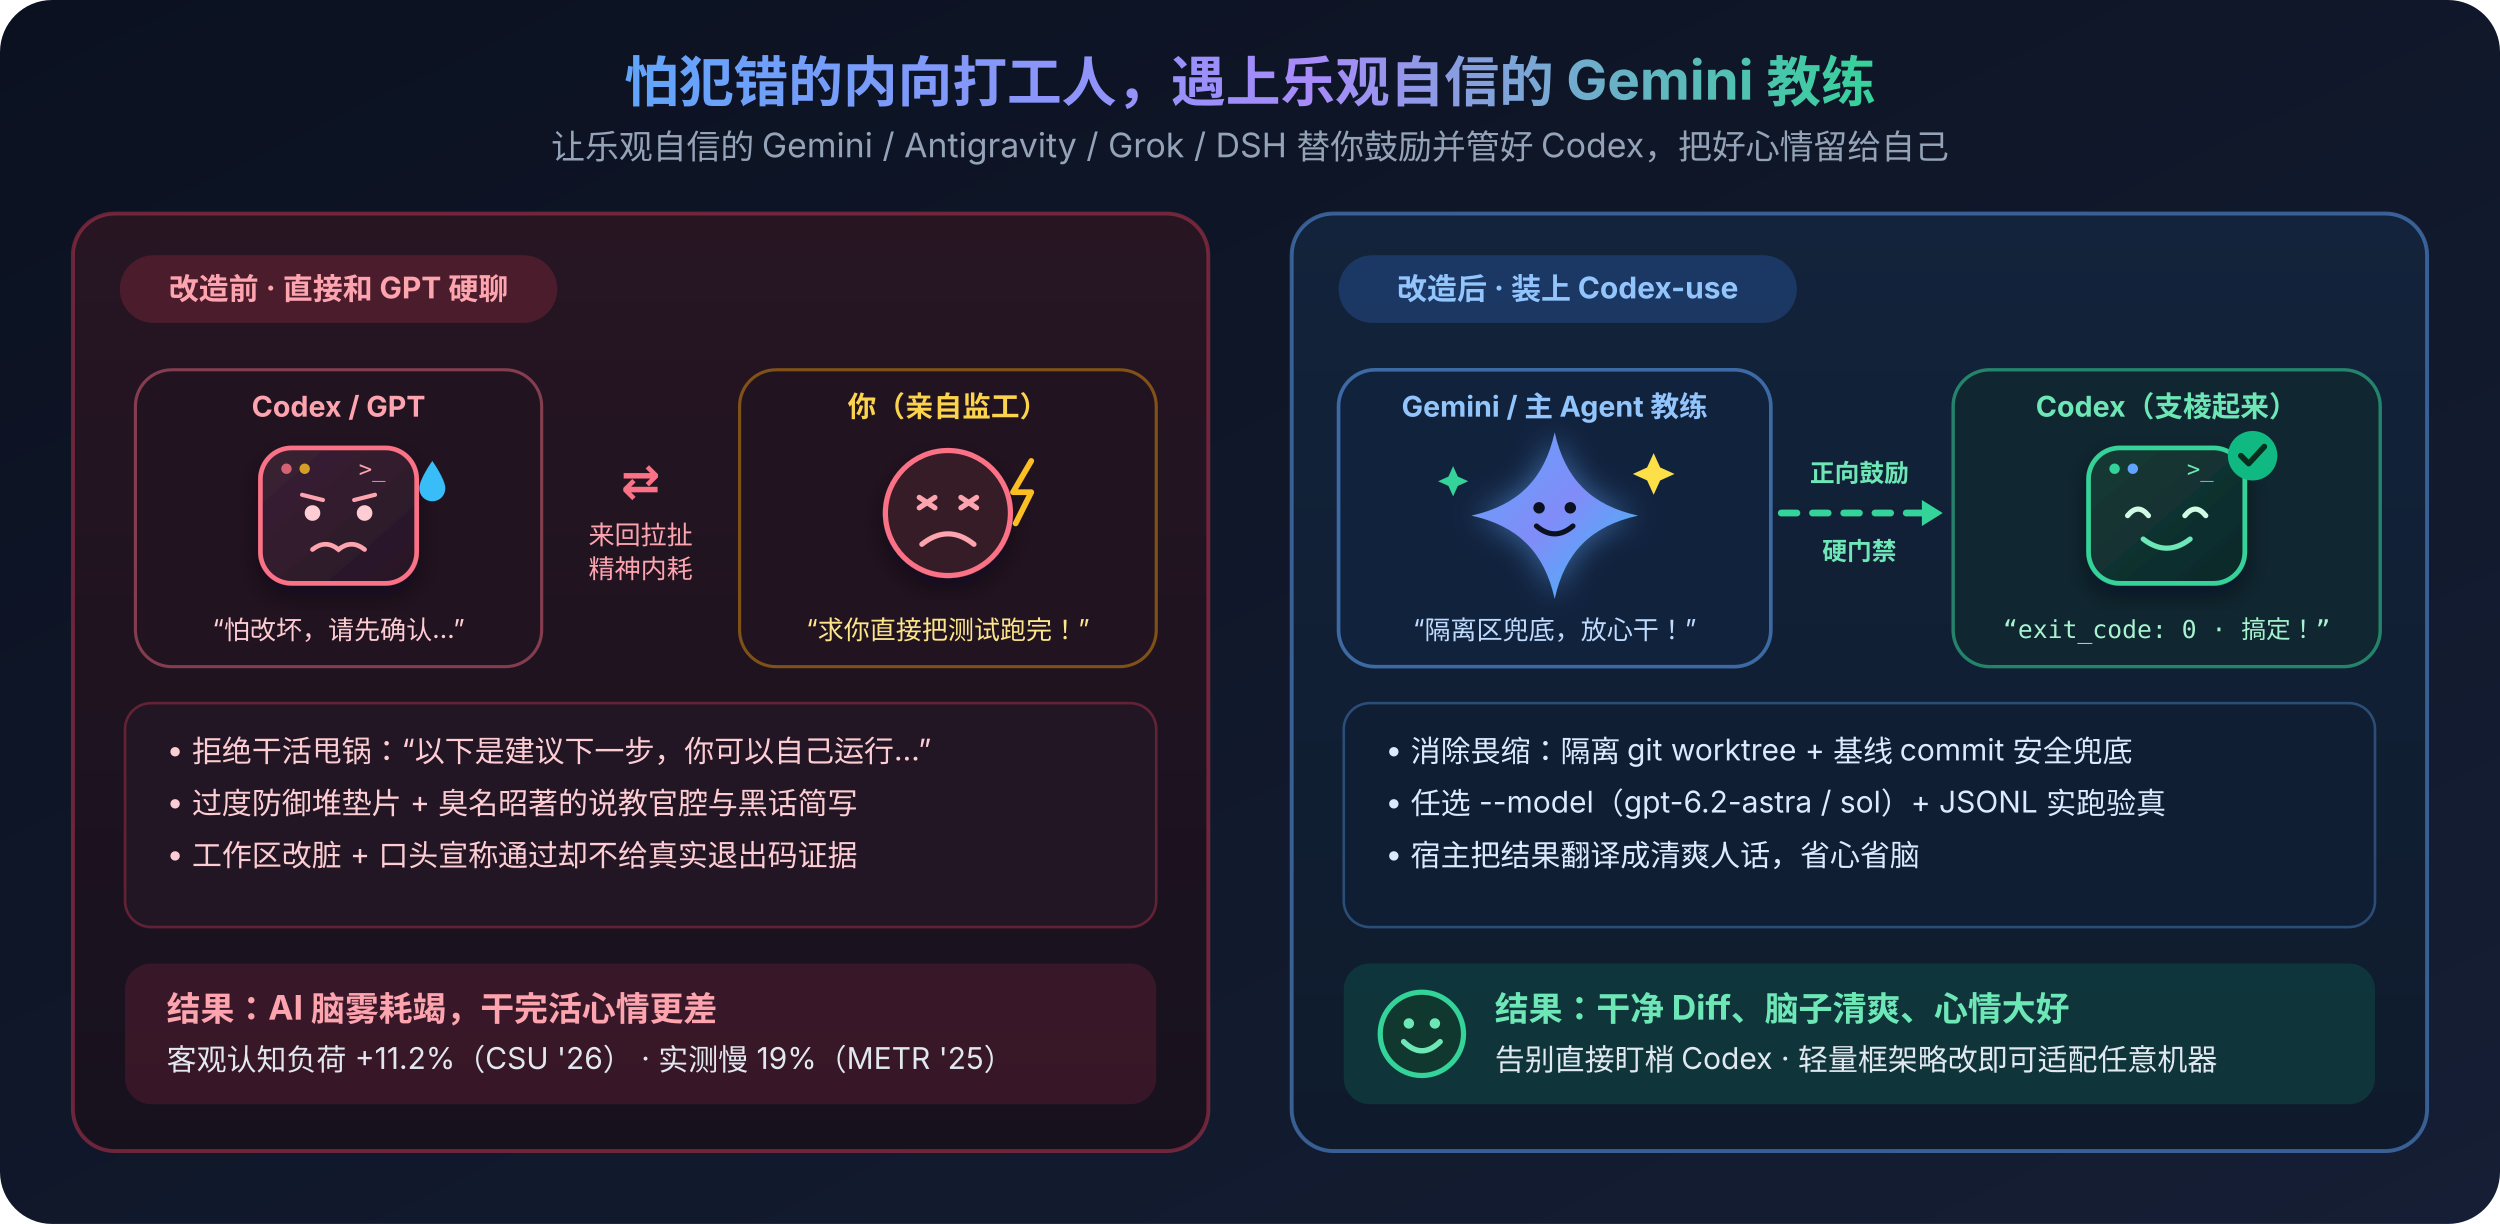
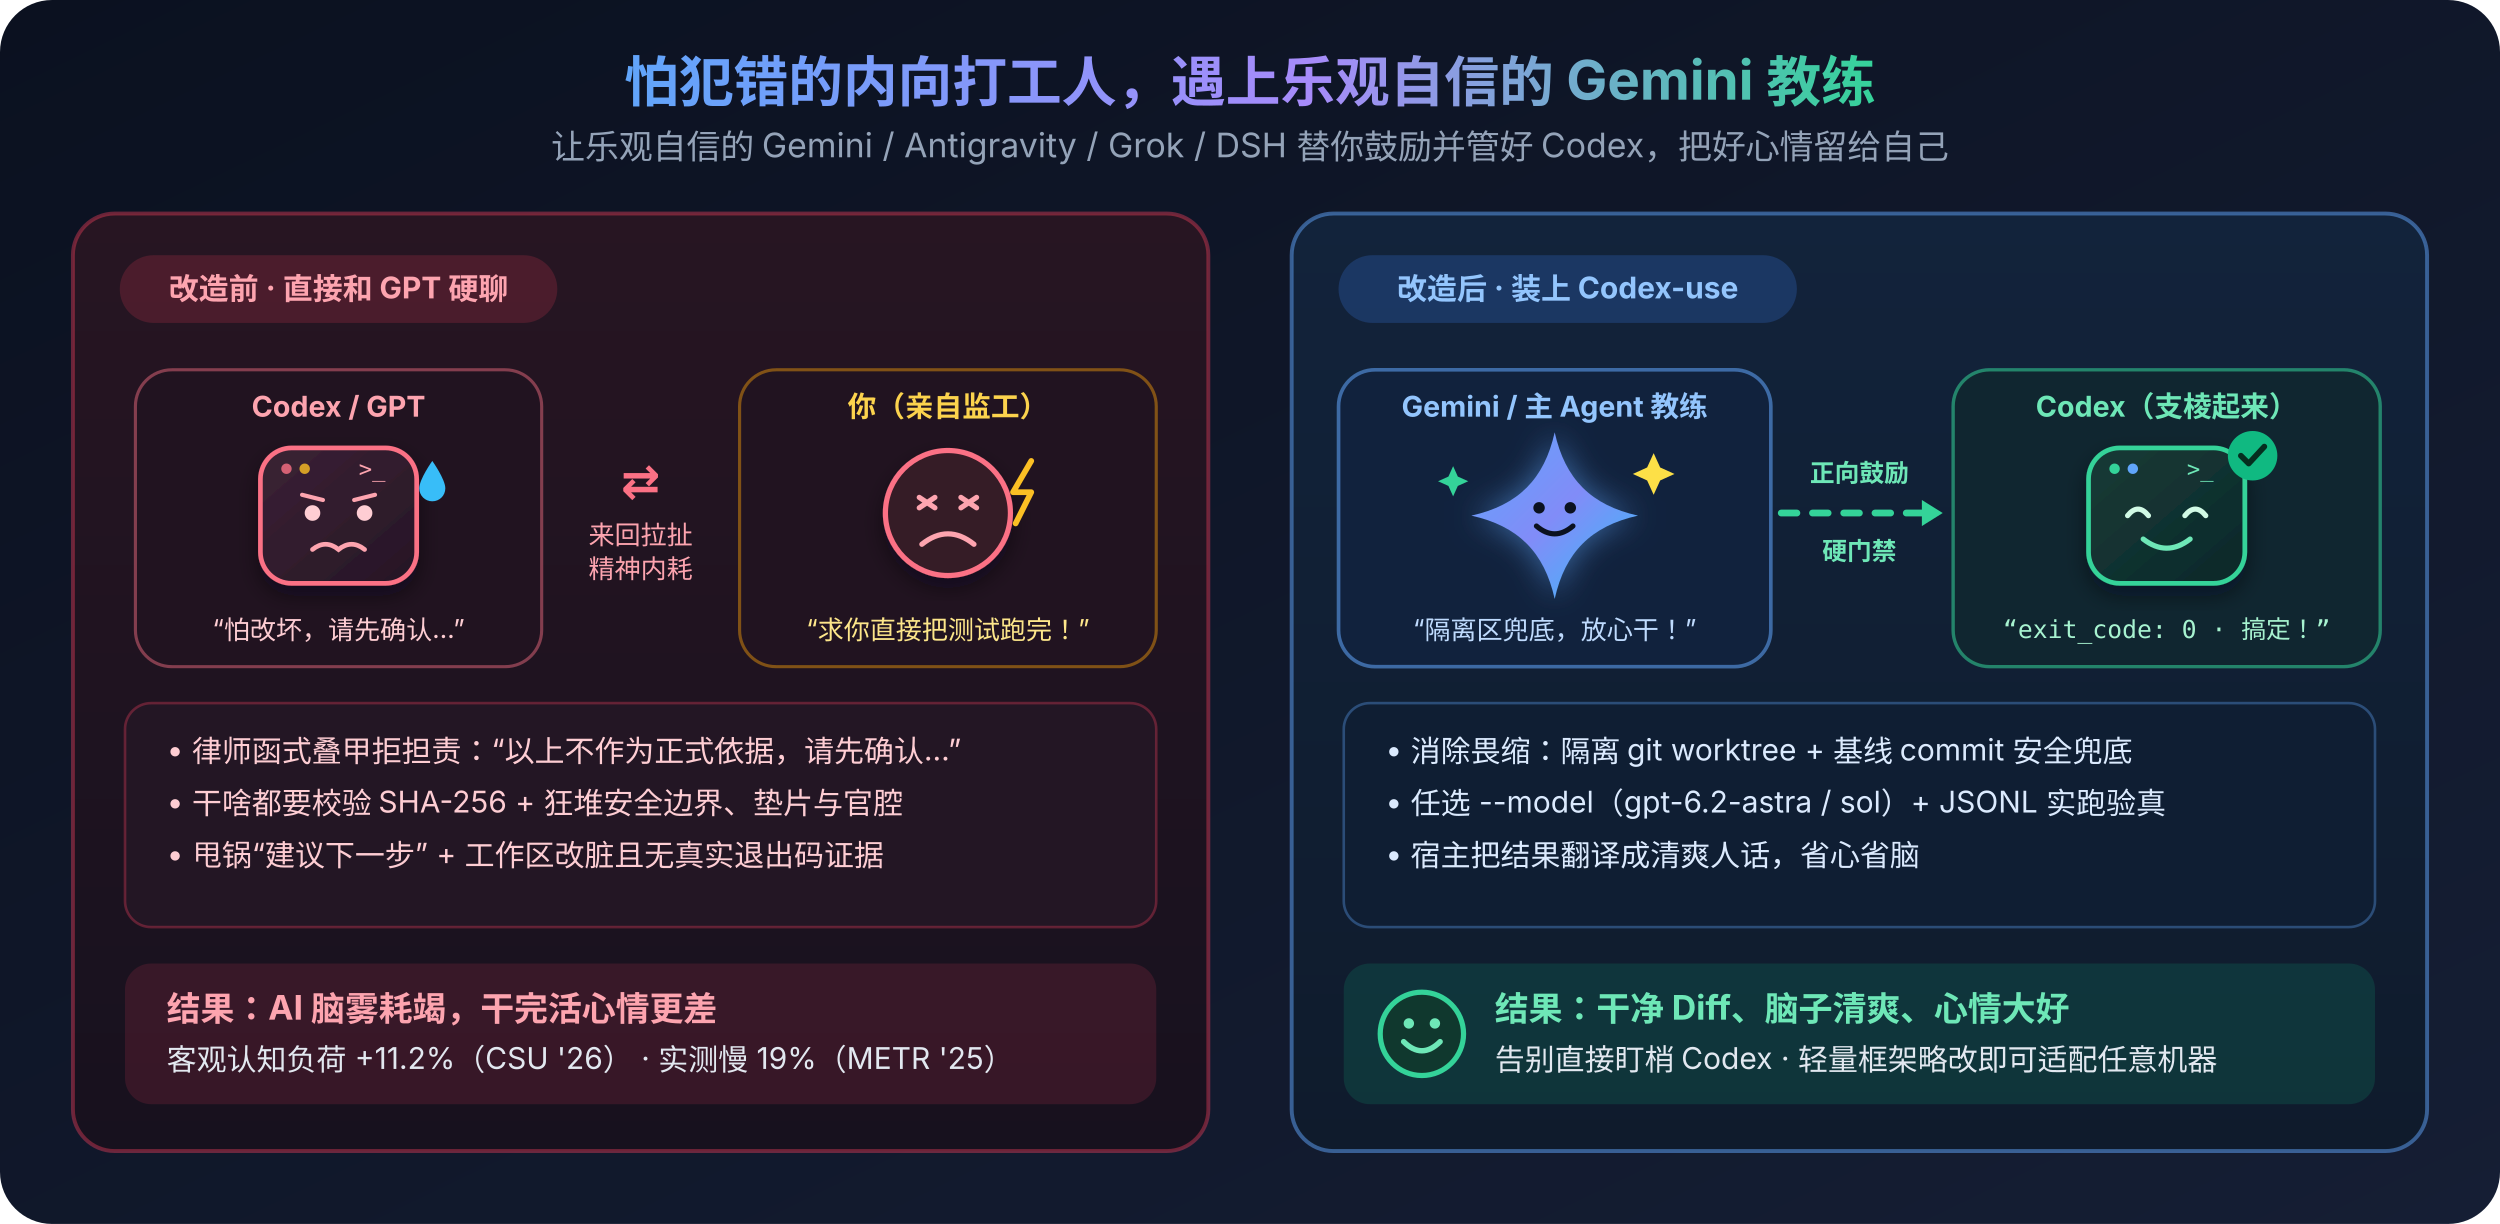
<svg xmlns="http://www.w3.org/2000/svg" viewBox="0 0 960 470" role="img" aria-labelledby="title desc">
  <defs>
    <linearGradient id="bg" x1="0%" y1="0%" x2="100%" y2="100%">
      <stop offset="0%" stop-color="#0b1120" />
      <stop offset="100%" stop-color="#151e34" />
    </linearGradient>
    <linearGradient id="leftCard" x1="0%" y1="0%" x2="0%" y2="100%">
      <stop offset="0%" stop-color="#271522" />
      <stop offset="100%" stop-color="#17111e" />
    </linearGradient>
    <linearGradient id="rightCard" x1="0%" y1="0%" x2="0%" y2="100%">
      <stop offset="0%" stop-color="#12233b" />
      <stop offset="100%" stop-color="#0f1b2c" />
    </linearGradient>
    <linearGradient id="geminiStar" x1="0%" y1="0%" x2="100%" y2="100%">
      <stop offset="0%" stop-color="#60a5fa" />
      <stop offset="50%" stop-color="#818cf8" />
      <stop offset="100%" stop-color="#38bdf8" />
    </linearGradient>
    <linearGradient id="codexWarn" x1="0%" y1="0%" x2="100%" y2="100%">
      <stop offset="0%" stop-color="#3b2234" />
      <stop offset="100%" stop-color="#261626" />
    </linearGradient>
    <linearGradient id="codexCalm" x1="0%" y1="0%" x2="100%" y2="100%">
      <stop offset="0%" stop-color="#143b36" />
      <stop offset="100%" stop-color="#0f282a" />
    </linearGradient>
    <linearGradient id="wordGrad" x1="0%" y1="0%" x2="100%" y2="0%">
      <stop offset="0%" stop-color="#60a5fa" />
      <stop offset="55%" stop-color="#a78bfa" />
      <stop offset="100%" stop-color="#34d399" />
    </linearGradient>
    <filter id="glowBlue" x="-30%" y="-30%" width="160%" height="160%">
      <feDropShadow dx="0" dy="0" stdDeviation="6" flood-color="#60a5fa" flood-opacity="0.55" />
    </filter>
    <filter id="softShadow" x="-20%" y="-20%" width="140%" height="140%">
      <feDropShadow dx="0" dy="4" stdDeviation="4" flood-color="#030712" flood-opacity="0.45" />
    </filter>
    <style>
      .title { font-family: -apple-system, BlinkMacSystemFont, 'PingFang SC', 'Hiragino Sans GB', 'Microsoft YaHei', sans-serif; font-weight: 700; }
      .body { font-family: -apple-system, BlinkMacSystemFont, 'PingFang SC', 'Hiragino Sans GB', 'Microsoft YaHei', sans-serif; }
      .mono { font-family: ui-monospace, SFMono-Regular, 'PingFang SC', Menlo, monospace; }

      @keyframes shiver {
        0%, 100% { transform: translate(0px, 0px); }
        25% { transform: translate(-1.6px, 0.5px); }
        50% { transform: translate(1.6px, -0.5px); }
        75% { transform: translate(-1px, 0px); }
      }
      @keyframes sweatDrop {
        0%, 100% { transform: translateY(0px); opacity: 0.95; }
        70% { transform: translateY(7px); opacity: 0.2; }
      }
      @keyframes warnPulse {
        0%, 100% { opacity: 0.4; }
        50% { opacity: 1; }
      }
      @keyframes floatStar {
        0%, 100% { transform: translateY(0px) rotate(0deg); }
        50% { transform: translateY(-4px) rotate(3deg); }
      }
      @keyframes flowBeam {
        from { stroke-dashoffset: 24; }
        to { stroke-dashoffset: 0; }
      }
      @keyframes twinkle {
        0%, 100% { opacity: 0.35; transform: scale(0.85); }
        50% { opacity: 1; transform: scale(1.25); }
      }
      @keyframes happyNod {
        0%, 100% { transform: translateY(0px); }
        50% { transform: translateY(-2.5px); }
      }
      .shiver { animation: shiver 0.65s ease-in-out infinite; }
      .sweat { animation: sweatDrop 1.7s ease-in-out infinite; }
      .warn { animation: warnPulse 1.5s ease-in-out infinite; }
      .floatStar { transform-box: fill-box; transform-origin: center; animation: floatStar 2.6s ease-in-out infinite; }
      .beam { stroke-dasharray: 6 6; animation: flowBeam 1s linear infinite; }
      .star1 { transform-box: fill-box; transform-origin: center; animation: twinkle 1.6s ease-in-out infinite; }
      .star2 { transform-box: fill-box; transform-origin: center; animation: twinkle 1.6s ease-in-out 0.8s infinite; }
      .nod { animation: happyNod 2.2s ease-in-out infinite; }
    </style>
  </defs>
  <rect width="960" height="470" rx="20" fill="url(#bg)" />
  <text x="480" y="39" text-anchor="middle" fill="url(#wordGrad)" class="title" font-size="21">
    怕犯错的内向打工人，遇上乐观自信的 Gemini 教练
  </text>
  <text x="480" y="61" text-anchor="middle" fill="#94a3b8" class="body" font-size="13">
    让乐观自信的 Gemini / Antigravity / Grok / DSH 替你鼓励并管好 Codex，把好心情留给自己
  </text>
  <rect x="28" y="82" width="436" height="360" rx="16" fill="url(#leftCard)" stroke="#f43f5e" stroke-opacity="0.4" stroke-width="1.5" />
  <rect x="46" y="98" width="168" height="26" rx="13" fill="#f43f5e" fill-opacity="0.18" />
  <text x="130" y="115" text-anchor="middle" fill="#fda4af" class="title" font-size="11.5">改造前 · 直接和 GPT 硬聊</text>
  <g class="shiver">
    <rect x="52" y="142" width="156" height="114" rx="14" fill="#211320" stroke="#fb7185" stroke-opacity="0.45" stroke-width="1.2" />
    <text x="130" y="160" text-anchor="middle" fill="#fda4af" class="title" font-size="11">Codex / GPT</text>
    <rect x="100" y="172" width="60" height="52" rx="12" fill="url(#codexWarn)" stroke="#fb7185" stroke-width="1.8" filter="url(#softShadow)" />
    <circle cx="110" cy="180" r="2" fill="#fb7185" fill-opacity="0.8" />
    <circle cx="117" cy="180" r="2" fill="#fbbf24" fill-opacity="0.8" />
    <text x="148" y="183" text-anchor="end" fill="#fda4af" class="mono" font-size="8.5">&gt;_</text>
    <circle cx="120" cy="197" r="3" fill="#fecdd3" />
    <circle cx="140" cy="197" r="3" fill="#fecdd3" />
    <path d="M116 190 L124 192 M144 190 L136 192" stroke="#fda4af" stroke-width="1.6" stroke-linecap="round" />
    <path d="M120 211 Q125 207 130 211 Q135 207 140 211" fill="none" stroke="#fda4af" stroke-width="1.8" stroke-linecap="round" />
    <path class="sweat" d="M166 177 C166 177 171 184 171 187.5 C171 190.3 168.8 192.5 166 192.5 C163.2 192.5 161 190.3 161 187.5 C161 184 166 177 166 177 Z" fill="#38bdf8" />
    <text x="130" y="245" text-anchor="middle" fill="#fecdd3" class="body" font-size="10">“怕改坏，请先确认…”</text>
  </g>
  <text x="246" y="191" text-anchor="middle" fill="#fb7185" class="title" font-size="18">⇄</text>
  <text x="246" y="209" text-anchor="middle" fill="#fda4af" class="body" font-size="10">来回拉扯</text>
  <text x="246" y="222" text-anchor="middle" fill="#fda4af" class="body" font-size="10">精神内耗</text>
  <rect x="284" y="142" width="160" height="114" rx="14" fill="#211320" stroke="#f59e0b" stroke-opacity="0.45" stroke-width="1.2" />
  <text x="364" y="160" text-anchor="middle" fill="#fcd34d" class="title" font-size="11">你（亲自监工）</text>
  <circle cx="364" cy="197" r="24" fill="#361a26" stroke="#fb7185" stroke-width="2" filter="url(#softShadow)" />
  <path d="M353 191 L359 195 M359 191 L353 195 M369 191 L375 195 M375 191 L369 195" stroke="#fda4af" stroke-width="2" stroke-linecap="round" />
  <path d="M354 209 Q364 201 374 209" fill="none" stroke="#fda4af" stroke-width="2" stroke-linecap="round" />
  <path class="warn" d="M396 177 L389 189 L396 189 L390 201" fill="none" stroke="#fbbf24" stroke-width="2.2" stroke-linecap="round" stroke-linejoin="round" />
  <text x="364" y="245" text-anchor="middle" fill="#fde68a" class="body" font-size="10">“求你直接把测试跑完！”</text>
  <rect x="48" y="270" width="396" height="86" rx="10" fill="#231624" stroke="#f43f5e" stroke-opacity="0.32" stroke-width="1" />
-   <text x="64" y="292" fill="#fecdd3" class="body" font-size="11.5">• 拒绝干活甩锅：“以下是建议下一步，你可以自己运行…”</text>
-   <text x="64" y="312" fill="#fecdd3" class="body" font-size="11.5">• 过度防御堆垫片 + 臭名昭著的说教官腔与黑话简写</text>
-   <text x="64" y="332" fill="#fecdd3" class="body" font-size="11.5">• 工作区改脏 + 口头宣称通过却不给真实退出码证据</text>
+   <text x="64" y="292" fill="#fecdd3" class="body" font-size="11.5">• 律师函式叠甲拒担责：“以上不作为正式依据，请先确认…”</text>
+   <text x="64" y="312" fill="#fecdd3" class="body" font-size="11.5">• 干啥都要校验 SHA-256 + 狂堆安全边界、垫片与官腔</text>
+   <text x="64" y="332" fill="#fecdd3" class="body" font-size="11.5">• 甩锅“建议下一步” + 工作区改脏且无真实退出码证据</text>
  <rect x="48" y="370" width="396" height="54" rx="10" fill="#f43f5e" fill-opacity="0.14" />
  <text x="64" y="392" fill="#fda4af" class="title" font-size="13">结果：AI 脑雾耗竭，干完活心情更差</text>
  <text x="64" y="411" fill="#e2e8f0" class="body" font-size="11.5">客观认知负荷 +11.2%（CSU '26） · 实测慢 19%（METR '25）</text>
  <rect x="496" y="82" width="436" height="360" rx="16" fill="url(#rightCard)" stroke="#60a5fa" stroke-opacity="0.5" stroke-width="1.5" />
  <rect x="514" y="98" width="176" height="26" rx="13" fill="#3b82f6" fill-opacity="0.22" />
  <text x="602" y="115" text-anchor="middle" fill="#93c5fd" class="title" font-size="11.5">改造后 · 装上 Codex-use</text>
  <rect x="514" y="142" width="166" height="114" rx="14" fill="#11223d" stroke="#60a5fa" stroke-opacity="0.55" stroke-width="1.4" />
  <text x="597" y="160" text-anchor="middle" fill="#93c5fd" class="title" font-size="11">Gemini / 主 Agent 教练</text>
  <g class="floatStar">
    <path d="M597 166 C601 184 611 194 629 198 C611 202 601 212 597 230 C593 212 583 202 565 198 C583 194 593 184 597 166 Z" fill="url(#geminiStar)" filter="url(#glowBlue)" />
    <circle cx="591" cy="195" r="2.2" fill="#0b1120" />
    <circle cx="603" cy="195" r="2.2" fill="#0b1120" />
    <path d="M590 202 Q597 208 604 202" fill="none" stroke="#0b1120" stroke-width="2" stroke-linecap="round" />
    <path class="star1" d="M635 174 L637.5 179.5 L643 182 L637.5 184.5 L635 190 L632.5 184.5 L627 182 L632.5 179.5 Z" fill="#fde047" />
    <path class="star2" d="M558 179 L559.8 183 L563.8 184.8 L559.8 186.6 L558 190.6 L556.2 186.6 L552.2 184.8 L556.2 183 Z" fill="#34d399" />
  </g>
  <text x="597" y="245" text-anchor="middle" fill="#bfdbfe" class="body" font-size="10">“隔离区兜底，放心干！”</text>
  <line class="beam" x1="684" y1="197" x2="742" y2="197" stroke="#34d399" stroke-width="2.6" stroke-linecap="round" />
  <polygon points="746,197 738,192 738,202" fill="#34d399" />
  <text x="714" y="185" text-anchor="middle" fill="#6ee7b7" class="title" font-size="9.5">正向鼓励</text>
  <text x="714" y="215" text-anchor="middle" fill="#6ee7b7" class="title" font-size="9.5">硬门禁</text>
  <rect x="750" y="142" width="164" height="114" rx="14" fill="#102630" stroke="#34d399" stroke-opacity="0.55" stroke-width="1.3" />
  <text x="832" y="160" text-anchor="middle" fill="#6ee7b7" class="title" font-size="11">Codex（支棱起来）</text>
  <g class="nod">
    <rect x="802" y="172" width="60" height="52" rx="12" fill="url(#codexCalm)" stroke="#34d399" stroke-width="1.8" filter="url(#softShadow)" />
    <circle cx="812" cy="180" r="2" fill="#34d399" />
    <circle cx="819" cy="180" r="2" fill="#60a5fa" />
    <text x="850" y="183" text-anchor="end" fill="#6ee7b7" class="mono" font-size="8.5">&gt;_</text>
    <path d="M817 198 Q821 193 825 198 M839 198 Q843 193 847 198" fill="none" stroke="#d1fae5" stroke-width="2" stroke-linecap="round" />
    <path d="M823 207 Q832 214 841 207" fill="none" stroke="#6ee7b7" stroke-width="2" stroke-linecap="round" />
    <circle cx="865" cy="175" r="9.5" fill="#10b981" />
    <path d="M860.5 175 L863.5 178 L869.5 171.5" fill="none" stroke="#052e1f" stroke-width="2.2" stroke-linecap="round" stroke-linejoin="round" />
  </g>
  <text x="832" y="245" text-anchor="middle" fill="#a7f3d0" class="mono" font-size="9.5">“exit_code: 0 · 搞定！”</text>
  <rect x="516" y="270" width="396" height="86" rx="10" fill="#0f1e33" stroke="#60a5fa" stroke-opacity="0.35" stroke-width="1" />
  <text x="532" y="292" fill="#dbeafe" class="body" font-size="11.5">• 消除畏缩：隔离 git worktree + 基线 commit 安全兜底</text>
  <text x="532" y="312" fill="#dbeafe" class="body" font-size="11.5">• 任选 --model（gpt-6.2-astra / sol）+ JSONL 实跑验真</text>
  <text x="532" y="332" fill="#dbeafe" class="body" font-size="11.5">• 宿主把结果翻译成清爽人话，省心省脑</text>
  <rect x="516" y="370" width="396" height="54" rx="10" fill="#10b981" fill-opacity="0.16" />
  <g class="nod">
    <circle cx="546" cy="397" r="16" fill="#10382e" stroke="#34d399" stroke-width="2" />
    <circle cx="541" cy="393" r="2" fill="#6ee7b7" />
    <circle cx="551" cy="393" r="2" fill="#6ee7b7" />
    <path d="M539 400 Q546 407 553 400" fill="none" stroke="#6ee7b7" stroke-width="2.1" stroke-linecap="round" />
  </g>
  <text x="574" y="392" fill="#6ee7b7" class="title" font-size="13">结果：干净 Diff、脑子清爽、心情大好</text>
  <text x="574" y="411" fill="#e2e8f0" class="body" font-size="11.5">告别直接盯梢 Codex · 轻量框架略改即可适配任意机器</text>
</svg>
